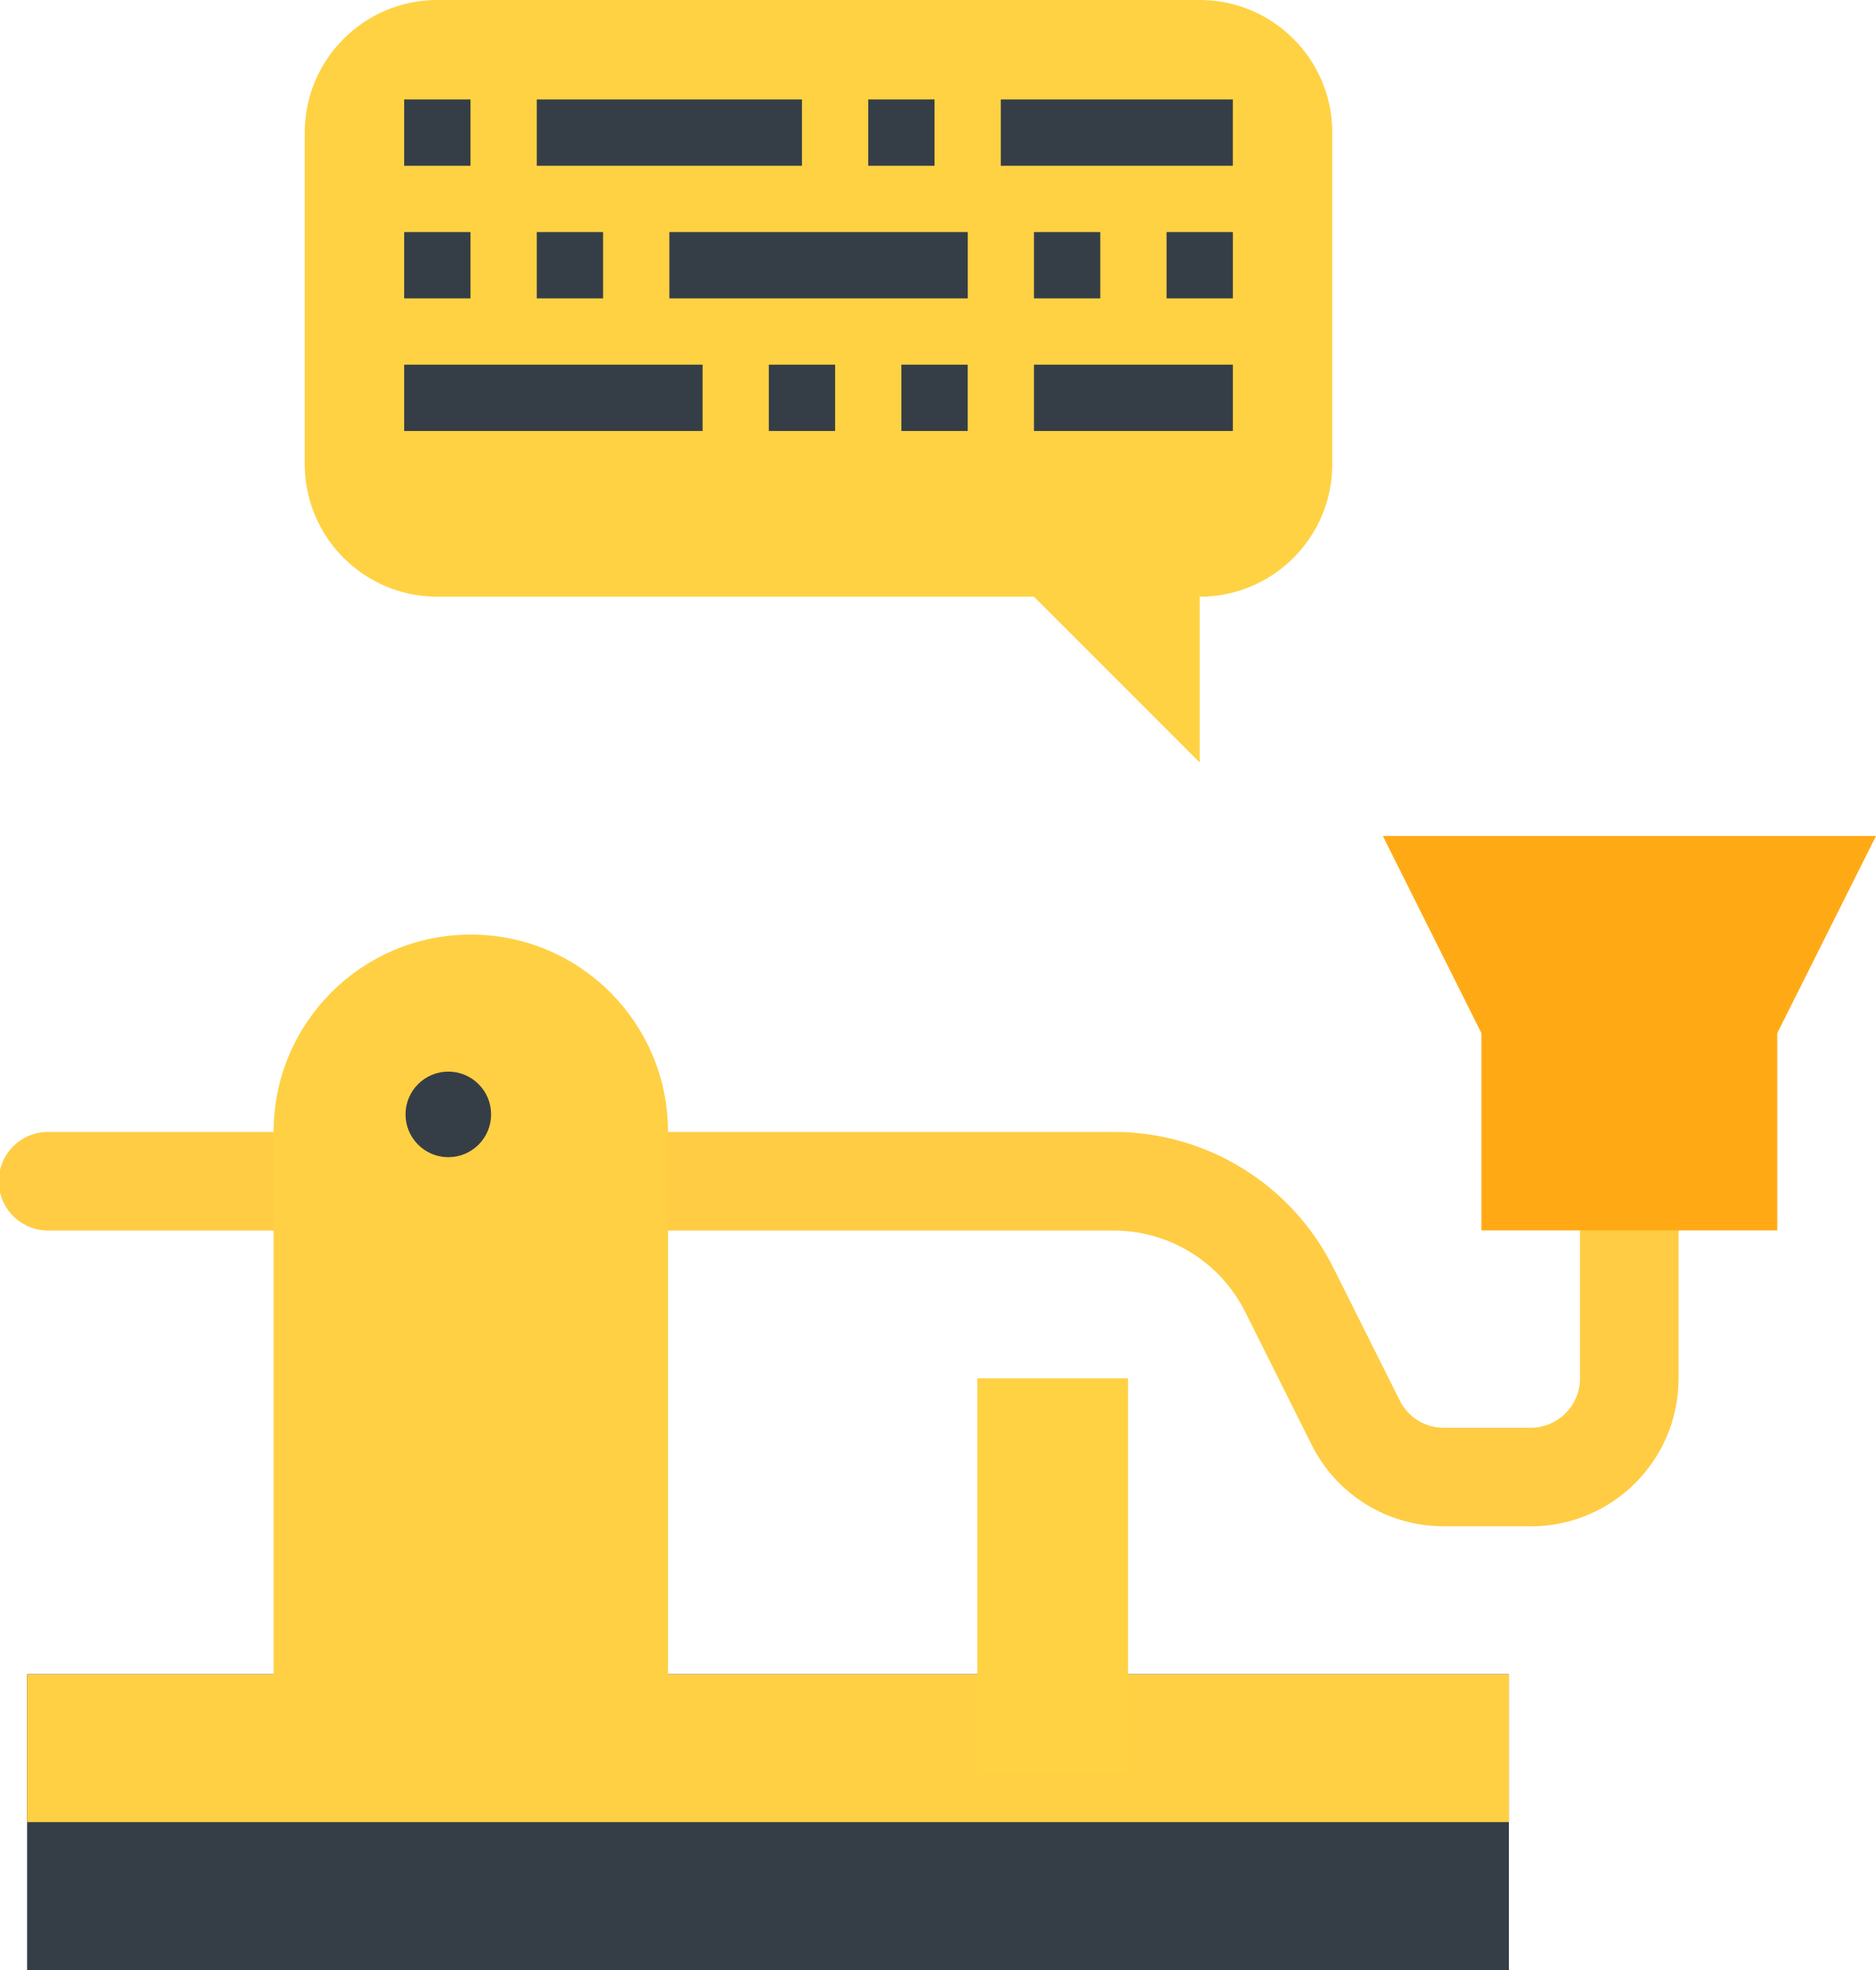
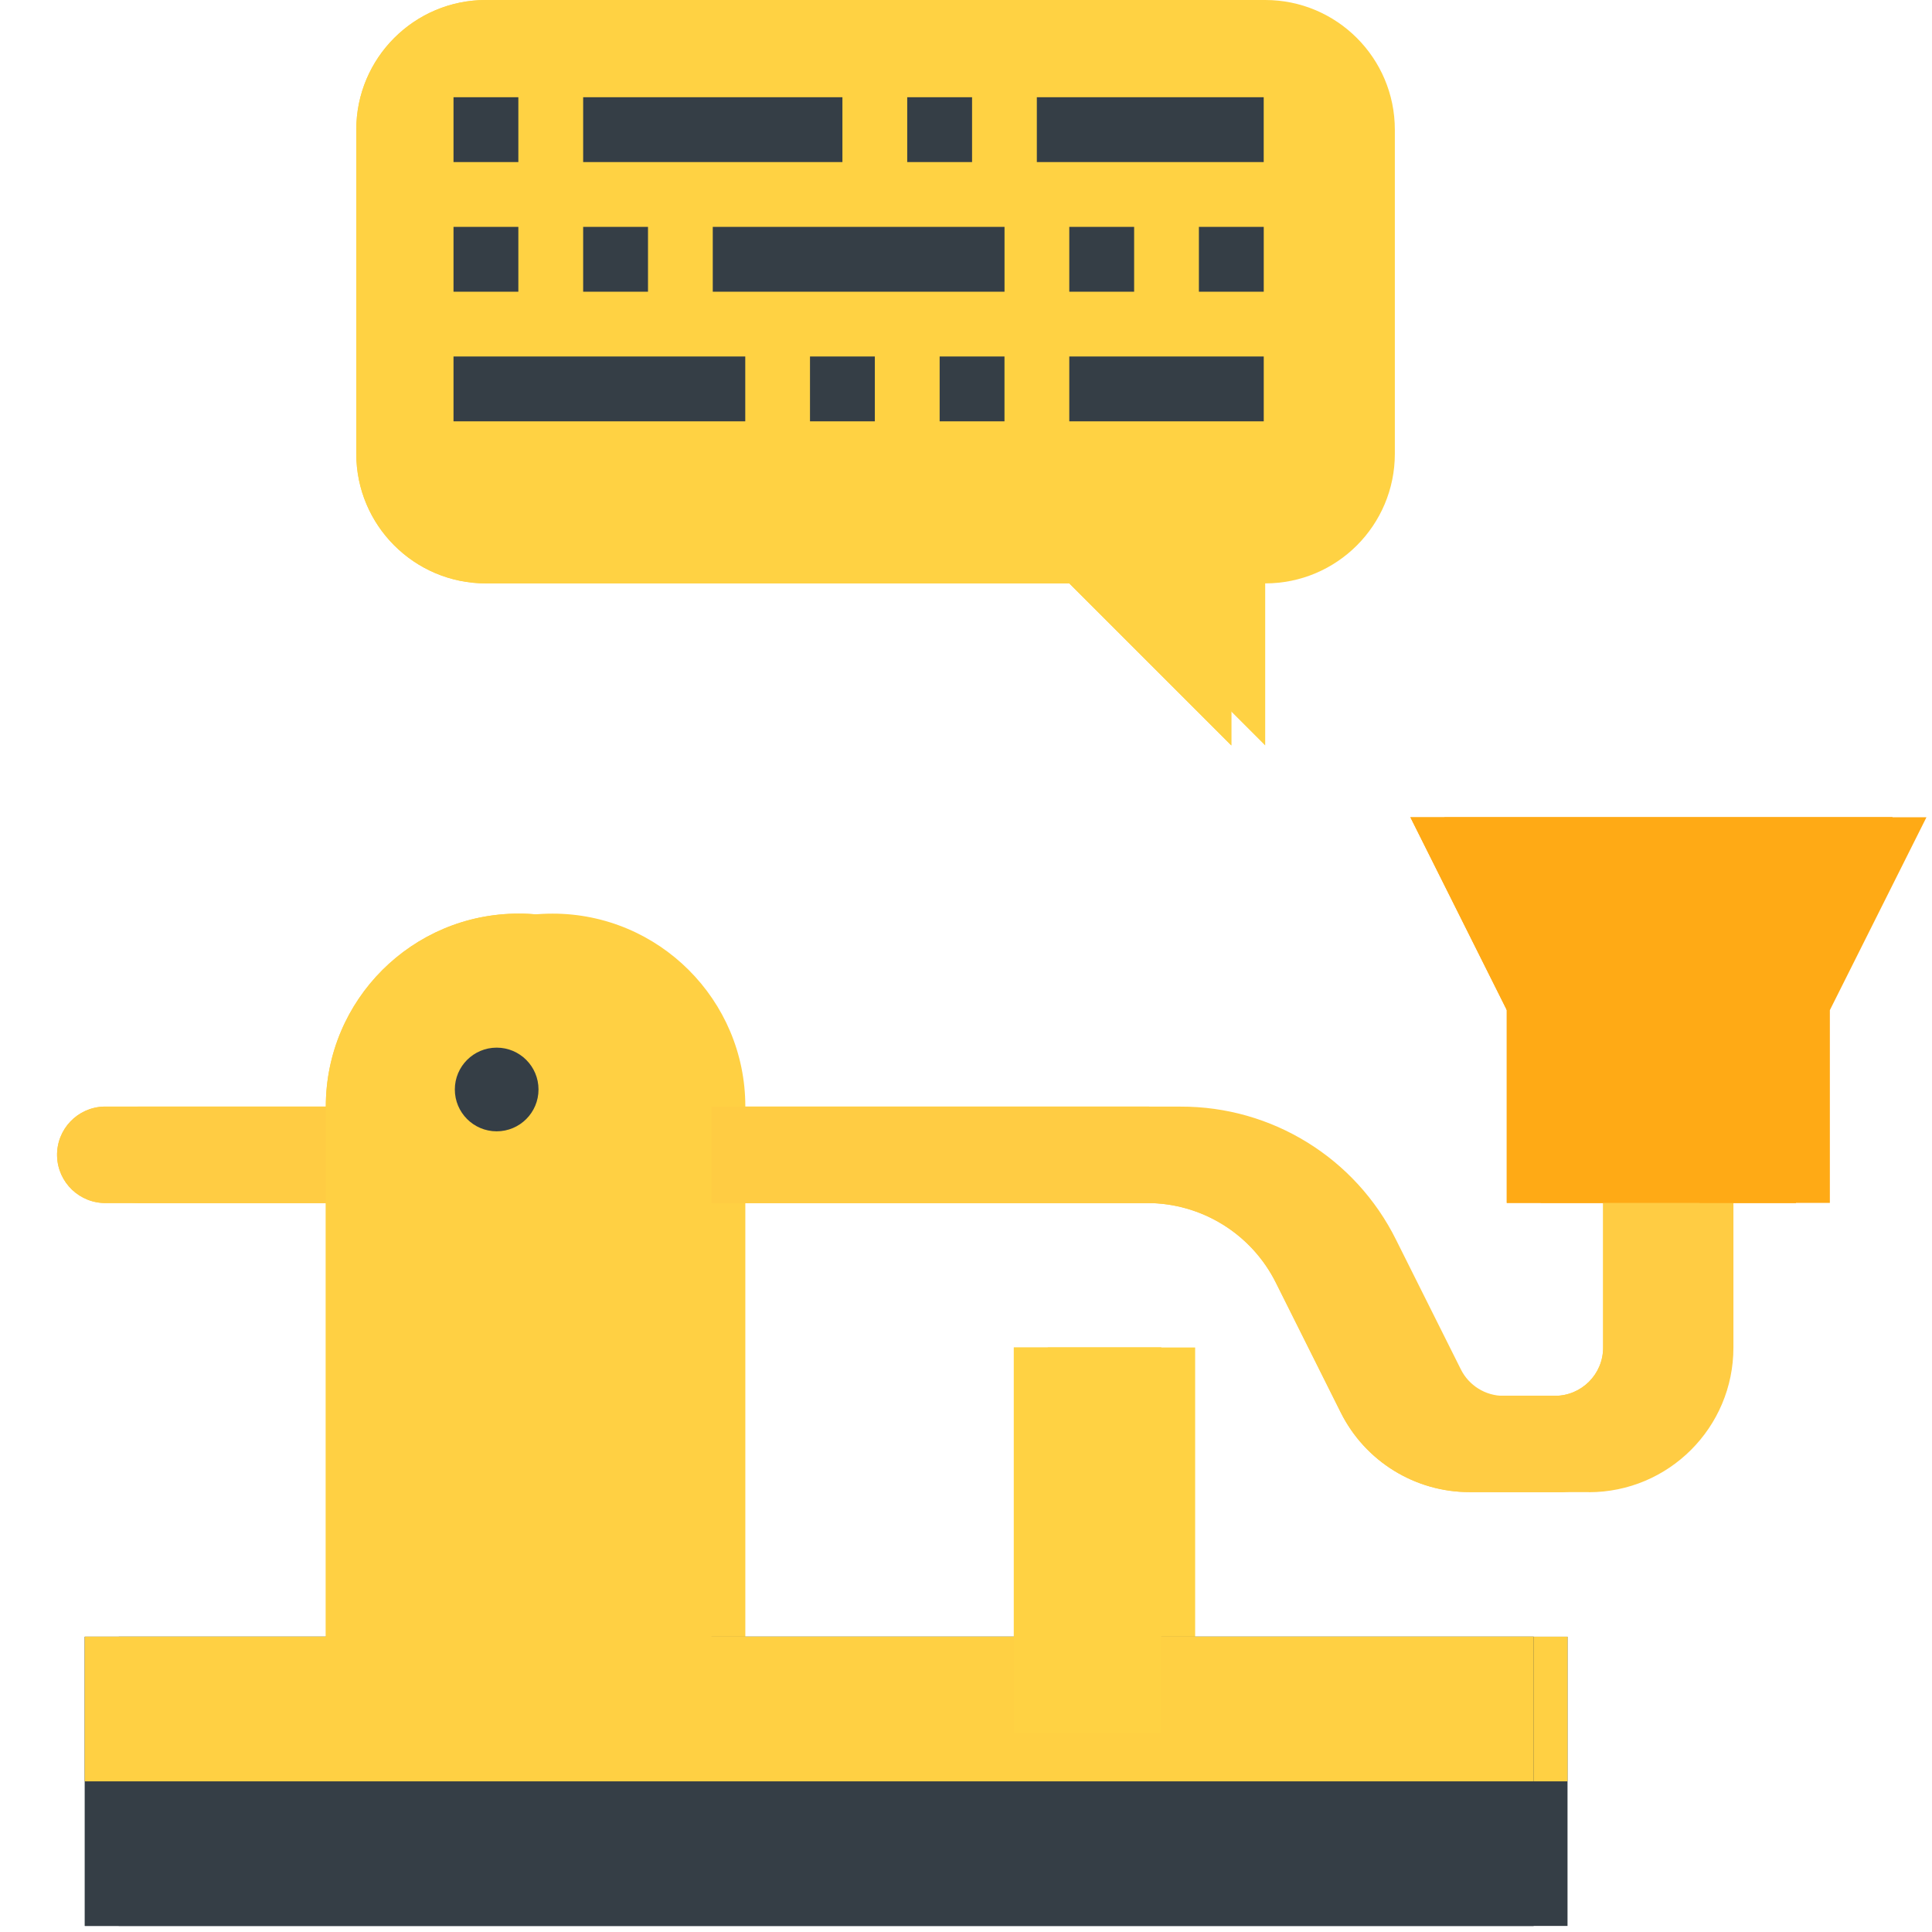
- <svg xmlns="http://www.w3.org/2000/svg" width="59.721" height="62.71" viewBox="0 0 59.721 62.71">
-   <g id="Group_1569" data-name="Group 1569" transform="translate(-306 -302.387)">
-     <g id="Group_1568" data-name="Group 1568" transform="translate(306 328.998)">
-       <path id="Path_960" data-name="Path 960" d="M60.317,312.556H57.548a4.685,4.685,0,0,1-4.211-2.6l-2.106-4.213a4.687,4.687,0,0,0-4.211-2.6H13.152a1.57,1.57,0,1,1,0-3.139H47.02a7.806,7.806,0,0,1,7.019,4.338l2.106,4.211a1.558,1.558,0,0,0,1.4.868h2.769a1.57,1.57,0,0,0,1.57-1.57v-6.278a1.57,1.57,0,0,1,3.139,0v6.278a4.709,4.709,0,0,1-4.709,4.709Z" transform="translate(-11.583 -290.583)" fill="#ffcc43" />
-       <path id="Path_964" data-name="Path 964" d="M308.556,258.278h-9.417L296,252h15.7Z" transform="translate(-251.975 -252)" fill="#ffaa15" />
-       <path id="Path_965" data-name="Path 965" d="M312,276h9.417v7.848H312Z" transform="translate(-264.836 -271.292)" fill="#ffaa15" />
-       <path id="Path_980" data-name="Path 980" d="M8,388H55.175v9.417H8Z" transform="translate(-7.137 -361.318)" fill="#353e46" />
-       <path id="Path_981" data-name="Path 981" d="M8,388H55.175v4.709H8Z" transform="translate(-7.137 -361.318)" fill="#ffd043" />
-       <path id="Path_982" data-name="Path 982" d="M60.556,293.112H48V274.278a6.278,6.278,0,1,1,12.556,0Z" transform="translate(-39.289 -264.861)" fill="#ffd043" />
-       <circle id="Ellipse_500" data-name="Ellipse 500" cx="1.362" cy="1.362" r="1.362" transform="translate(12.911 7.501)" fill="#353e46" />
-       <path id="Path_983" data-name="Path 983" d="M224,340h4.8v12.556H224Z" transform="translate(-192.887 -322.735)" fill="#ffd243" />
+ <svg xmlns="http://www.w3.org/2000/svg" version="1.2" baseProfile="tiny" id="Layer_1" x="0px" y="0px" viewBox="0 0 57.03 57.03" xml:space="preserve">
+   <g id="Group_1569" transform="translate(-306 -302.387)">
+     <g id="Group_1568" transform="translate(306 328.998)">
+       <path id="Path_960" fill="#FFCC43" d="M45.902,17.434h-2.51    c-1.618,0.005-3.098-0.909-3.818-2.357l-1.909-3.819    c-0.72-1.448-2.2-2.362-3.818-2.357H3.144    C2.358,8.92,1.705,8.299,1.685,7.513C1.665,6.727,2.286,6.074,3.072,6.054    c0.024-0.001,0.048-0.001,0.072,0h30.704c2.697-0.009,5.165,1.516,6.363,3.933    l1.909,3.818c0.238,0.483,0.731,0.788,1.269,0.787h2.51    c0.786,0,1.423-0.637,1.423-1.423l0,0V7.477c0.02-0.786,0.673-1.407,1.459-1.387    c0.758,0.019,1.368,0.629,1.387,1.387v5.691    c0,2.358-1.911,4.269-4.269,4.269c-0,0-0,0-0,0L45.902,17.434z" />
+       <path id="Path_964" fill="#FFAA15" d="M53.016,3.205h-8.537L41.633-2.486h14.233L53.016,3.205z" />
+       <path id="Path_965" fill="#FFAA15" d="M44.478,1.782h8.537v7.115h-8.537V1.782z" />
+       <path id="Path_980" fill="#353E46" d="M2.504,21.703h42.767v8.537H2.504V21.703z" />
+       <path id="Path_981" fill="#FFD043" d="M2.504,21.703h42.767v4.269H2.504V21.703z" />
+       <path id="Path_982" fill="#FFD043" d="M21.001,23.125H9.618V6.051    c-0.001-3.143,2.547-5.692,5.69-5.693c3.143-0.001,5.692,2.547,5.693,5.69    c0,0.001,0,0.002,0,0.002V23.125z" />
+       <circle id="Ellipse_500" fill="#353E46" cx="14.661" cy="5.549" r="1.235" />
+       <path id="Path_983" fill="#FFD243" d="M29.927,13.165h4.352v11.383h-4.352V13.165z" />
    </g>
-     <g id="Group_1567" data-name="Group 1567" transform="translate(315.702 302.387)">
-       <path id="Path_958" data-name="Path 958" d="M52.492,36H28.221A4.221,4.221,0,0,0,24,40.221V50.774a4.221,4.221,0,0,0,4.221,4.221H47.216l5.276,5.276V54.995a4.221,4.221,0,0,0,4.221-4.221V40.221A4.221,4.221,0,0,0,52.492,36Z" transform="translate(-24 -36)" fill="#ffd243" />
-       <path id="Path_972" data-name="Path 972" d="M48,60h2.111v2.111H48Z" transform="translate(-44.834 -56.834)" fill="#353e46" />
-       <path id="Path_973" data-name="Path 973" d="M48,92h2.111v2.111H48Z" transform="translate(-44.834 -84.613)" fill="#353e46" />
-       <path id="Path_974" data-name="Path 974" d="M136,124h2.111v2.111H136Z" transform="translate(-121.226 -112.392)" fill="#353e46" />
-       <path id="Path_975" data-name="Path 975" d="M168,124h2.111v2.111H168Z" transform="translate(-149.005 -112.392)" fill="#353e46" />
-       <path id="Path_976" data-name="Path 976" d="M80,92h2.111v2.111H80Z" transform="translate(-72.613 -84.613)" fill="#353e46" />
-       <path id="Path_977" data-name="Path 977" d="M200,92h2.111v2.111H200Z" transform="translate(-176.784 -84.613)" fill="#353e46" />
-       <path id="Path_978" data-name="Path 978" d="M232,92h2.111v2.111H232Z" transform="translate(-204.563 -84.613)" fill="#353e46" />
-       <path id="Path_979" data-name="Path 979" d="M160,60h2.111v2.111H160Z" transform="translate(-142.061 -56.834)" fill="#353e46" />
-       <path id="Path_984" data-name="Path 984" d="M80,60h8.442v2.111H80Z" transform="translate(-72.613 -56.834)" fill="#353e46" />
-       <path id="Path_985" data-name="Path 985" d="M112,92h9.5v2.111H112Z" transform="translate(-100.392 -84.613)" fill="#353e46" />
-       <path id="Path_986" data-name="Path 986" d="M48,124h9.5v2.111H48Z" transform="translate(-44.834 -112.392)" fill="#353e46" />
-       <path id="Path_987" data-name="Path 987" d="M192,60h7.387v2.111H192Z" transform="translate(-169.84 -56.834)" fill="#353e46" />
-       <path id="Path_988" data-name="Path 988" d="M200,124h6.332v2.111H200Z" transform="translate(-176.784 -112.392)" fill="#353e46" />
+     <g id="Group_1567" transform="translate(315.702 302.387)">
+       <path id="Path_958" fill="#FFD243" d="M26.645,0H4.641C2.528,0,0.815,1.713,0.815,3.827l0,0v9.567    c0,2.113,1.713,3.827,3.827,3.827l0,0h17.22l4.783,4.783v-4.783    c2.113,0,3.827-1.713,3.827-3.827l0,0V3.827C30.471,1.713,28.758,0,26.645,0L26.645,0z" />
+       <path id="Path_972" fill="#353E46" d="M3.685,2.87h1.914v1.914H3.685V2.87z" />
+       <path id="Path_973" fill="#353E46" d="M3.685,6.697h1.914v1.914H3.685V6.697z" />
+       <path id="Path_974" fill="#353E46" d="M14.208,10.523h1.914v1.914h-1.914V10.523z" />
+       <path id="Path_975" fill="#353E46" d="M18.035,10.523h1.914v1.914h-1.914V10.523z" />
+       <path id="Path_976" fill="#353E46" d="M7.512,6.697h1.914v1.914H7.512V6.697z" />
+       <path id="Path_977" fill="#353E46" d="M21.862,6.697h1.914v1.914h-1.914V6.697z" />
+       <path id="Path_978" fill="#353E46" d="M25.688,6.697h1.914v1.914h-1.914V6.697z" />
+       <path id="Path_979" fill="#353E46" d="M17.078,2.87h1.914v1.914h-1.914V2.87z" />
+       <path id="Path_984" fill="#353E46" d="M7.512,2.87h7.653v1.914H7.512V2.87z" />
+       <path id="Path_985" fill="#353E46" d="M11.338,6.697h8.612v1.914h-8.612V6.697z" />
+       <path id="Path_986" fill="#353E46" d="M3.685,10.523h8.612v1.914H3.685V10.523z" />
+       <path id="Path_987" fill="#353E46" d="M20.904,2.87h6.697v1.914h-6.697V2.87z" />
+       <path id="Path_988" fill="#353E46" d="M21.862,10.523h5.74v1.914h-5.74V10.523z" />
+     </g>
+   </g>
+   <g id="Group_1569_1_" transform="translate(-306 -302.387)">
+     <g id="Group_1568_1_" transform="translate(306 328.998)">
+       <path id="Path_960_1_" fill="#FFCC43" d="M46.902,17.434h-2.51    c-1.618,0.005-3.098-0.909-3.818-2.357l-1.909-3.819    c-0.72-1.448-2.2-2.362-3.818-2.357H4.144    c-0.786,0.02-1.439-0.601-1.459-1.387c-0.02-0.786,0.601-1.439,1.387-1.459    c0.024-0.001,0.048-0.001,0.072,0h30.704c2.697-0.009,5.165,1.516,6.363,3.933    l1.909,3.818c0.238,0.483,0.731,0.788,1.269,0.787h2.51    c0.786,0,1.423-0.637,1.423-1.423l0,0V7.477c0.02-0.786,0.673-1.407,1.459-1.387    c0.758,0.019,1.368,0.629,1.387,1.387v5.691    c0,2.358-1.911,4.269-4.269,4.269c-0,0-0,0-0,0L46.902,17.434z" />
+       <path id="Path_964_1_" fill="#FFAA15" d="M54.016,3.205h-8.537L42.633-2.486h14.233L54.016,3.205z    " />
+       <path id="Path_965_1_" fill="#FFAA15" d="M45.478,1.782h8.537v7.115h-8.537V1.782z" />
+       <path id="Path_980_1_" fill="#353E46" d="M3.504,21.703h42.767v8.537H3.504V21.703z" />
+       <path id="Path_981_1_" fill="#FFD043" d="M3.504,21.703h42.767v4.269H3.504V21.703z" />
+       <path id="Path_982_1_" fill="#FFD043" d="M22.001,23.125H10.618V6.051    c-0.001-3.143,2.547-5.692,5.69-5.693c3.143-0.001,5.692,2.547,5.693,5.69    c0,0.001,0,0.002,0,0.002V23.125z" />
+       <circle id="Ellipse_500_1_" fill="#353E46" cx="15.661" cy="5.549" r="1.235" />
+       <path id="Path_983_1_" fill="#FFD243" d="M30.927,13.165h4.352v11.383h-4.352V13.165z" />
+     </g>
+     <g id="Group_1567_1_" transform="translate(315.702 302.387)">
+       <path id="Path_958_1_" fill="#FFD243" d="M27.645,0H5.641C3.528,0,1.815,1.713,1.815,3.827l0,0    v9.567c0,2.113,1.713,3.827,3.827,3.827l0,0h17.22l4.783,4.783v-4.783    c2.113,0,3.827-1.713,3.827-3.827l0,0V3.827C31.471,1.713,29.758,0,27.645,0L27.645,0z" />
+       <path id="Path_972_1_" fill="#353E46" d="M4.685,2.87h1.914v1.914H4.685V2.87z" />
+       <path id="Path_973_1_" fill="#353E46" d="M4.685,6.697h1.914v1.914H4.685V6.697z" />
+       <path id="Path_974_1_" fill="#353E46" d="M15.208,10.523h1.914v1.914h-1.914V10.523z" />
+       <path id="Path_975_1_" fill="#353E46" d="M19.035,10.523h1.914v1.914h-1.914V10.523z" />
+       <path id="Path_976_1_" fill="#353E46" d="M8.512,6.697h1.914v1.914H8.512V6.697z" />
+       <path id="Path_977_1_" fill="#353E46" d="M22.862,6.697h1.914v1.914h-1.914V6.697z" />
+       <path id="Path_978_1_" fill="#353E46" d="M26.688,6.697h1.914v1.914h-1.914V6.697z" />
+       <path id="Path_979_1_" fill="#353E46" d="M18.078,2.87h1.914v1.914h-1.914V2.87z" />
+       <path id="Path_984_1_" fill="#353E46" d="M8.512,2.87h7.653v1.914H8.512V2.87z" />
+       <path id="Path_985_1_" fill="#353E46" d="M12.338,6.697h8.612v1.914h-8.612V6.697z" />
+       <path id="Path_986_1_" fill="#353E46" d="M4.685,10.523h8.612v1.914H4.685V10.523z" />
+       <path id="Path_987_1_" fill="#353E46" d="M21.904,2.87h6.697v1.914h-6.697V2.87z" />
+       <path id="Path_988_1_" fill="#353E46" d="M22.862,10.523h5.74v1.914h-5.74V10.523z" />
+     </g>
+   </g>
+   <g id="Group_1569_2_" transform="translate(-306 -302.387)">
+     <g id="Group_1568_2_" transform="translate(306 328.998)">
+       <path id="Path_960_2_" fill="#FFCC43" d="M45.902,17.434h-2.51    c-1.618,0.005-3.098-0.909-3.818-2.357l-1.909-3.819    c-0.72-1.448-2.2-2.362-3.818-2.357H3.144    C2.358,8.92,1.705,8.299,1.685,7.513C1.665,6.727,2.286,6.074,3.072,6.054    c0.024-0.001,0.048-0.001,0.072,0h30.704c2.697-0.009,5.165,1.516,6.363,3.933    l1.909,3.818c0.238,0.483,0.731,0.788,1.269,0.787h2.51    c0.786,0,1.423-0.637,1.423-1.423l0,0V7.477c0.02-0.786,0.673-1.407,1.459-1.387    c0.758,0.019,1.368,0.629,1.387,1.387v5.691    c0,2.358-1.911,4.269-4.269,4.269c-0,0-0,0-0,0L45.902,17.434z" />
+       <path id="Path_964_2_" fill="#FFAA15" d="M53.016,3.205h-8.537L41.633-2.486h14.233L53.016,3.205z    " />
+       <path id="Path_965_2_" fill="#FFAA15" d="M44.478,1.782h8.537v7.115h-8.537V1.782z" />
+       <path id="Path_980_2_" fill="#353E46" d="M2.504,21.703h42.767v8.537H2.504V21.703z" />
+       <path id="Path_981_2_" fill="#FFD043" d="M2.504,21.703h42.767v4.269H2.504V21.703z" />
+       <path id="Path_982_2_" fill="#FFD043" d="M21.001,23.125H9.618V6.051    c-0.001-3.143,2.547-5.692,5.69-5.693c3.143-0.001,5.692,2.547,5.693,5.69    c0,0.001,0,0.002,0,0.002V23.125z" />
+       <circle id="Ellipse_500_2_" fill="#353E46" cx="14.661" cy="5.549" r="1.235" />
+       <path id="Path_983_2_" fill="#FFD243" d="M29.927,13.165h4.352v11.383h-4.352V13.165z" />
+     </g>
+     <g id="Group_1567_2_" transform="translate(315.702 302.387)">
+       <path id="Path_958_2_" fill="#FFD243" d="M26.645,0H4.641C2.528,0,0.815,1.713,0.815,3.827l0,0    v9.567c0,2.113,1.713,3.827,3.827,3.827l0,0h17.22l4.783,4.783v-4.783    c2.113,0,3.827-1.713,3.827-3.827l0,0V3.827C30.471,1.713,28.758,0,26.645,0L26.645,0z" />
+       <path id="Path_972_2_" fill="#353E46" d="M3.685,2.87h1.914v1.914H3.685V2.87z" />
+       <path id="Path_973_2_" fill="#353E46" d="M3.685,6.697h1.914v1.914H3.685V6.697z" />
+       <path id="Path_974_2_" fill="#353E46" d="M14.208,10.523h1.914v1.914h-1.914V10.523z" />
+       <path id="Path_975_2_" fill="#353E46" d="M18.035,10.523h1.914v1.914h-1.914V10.523z" />
+       <path id="Path_976_2_" fill="#353E46" d="M7.512,6.697h1.914v1.914H7.512V6.697z" />
+       <path id="Path_977_2_" fill="#353E46" d="M21.862,6.697h1.914v1.914h-1.914V6.697z" />
+       <path id="Path_978_2_" fill="#353E46" d="M25.688,6.697h1.914v1.914h-1.914V6.697z" />
+       <path id="Path_979_2_" fill="#353E46" d="M17.078,2.87h1.914v1.914h-1.914V2.87z" />
+       <path id="Path_984_2_" fill="#353E46" d="M7.512,2.87h7.653v1.914H7.512V2.87z" />
+       <path id="Path_985_2_" fill="#353E46" d="M11.338,6.697h8.612v1.914h-8.612V6.697z" />
+       <path id="Path_986_2_" fill="#353E46" d="M3.685,10.523h8.612v1.914H3.685V10.523z" />
+       <path id="Path_987_2_" fill="#353E46" d="M20.904,2.87h6.697v1.914h-6.697V2.87z" />
+       <path id="Path_988_2_" fill="#353E46" d="M21.862,10.523h5.74v1.914h-5.74V10.523z" />
    </g>
  </g>
</svg>
